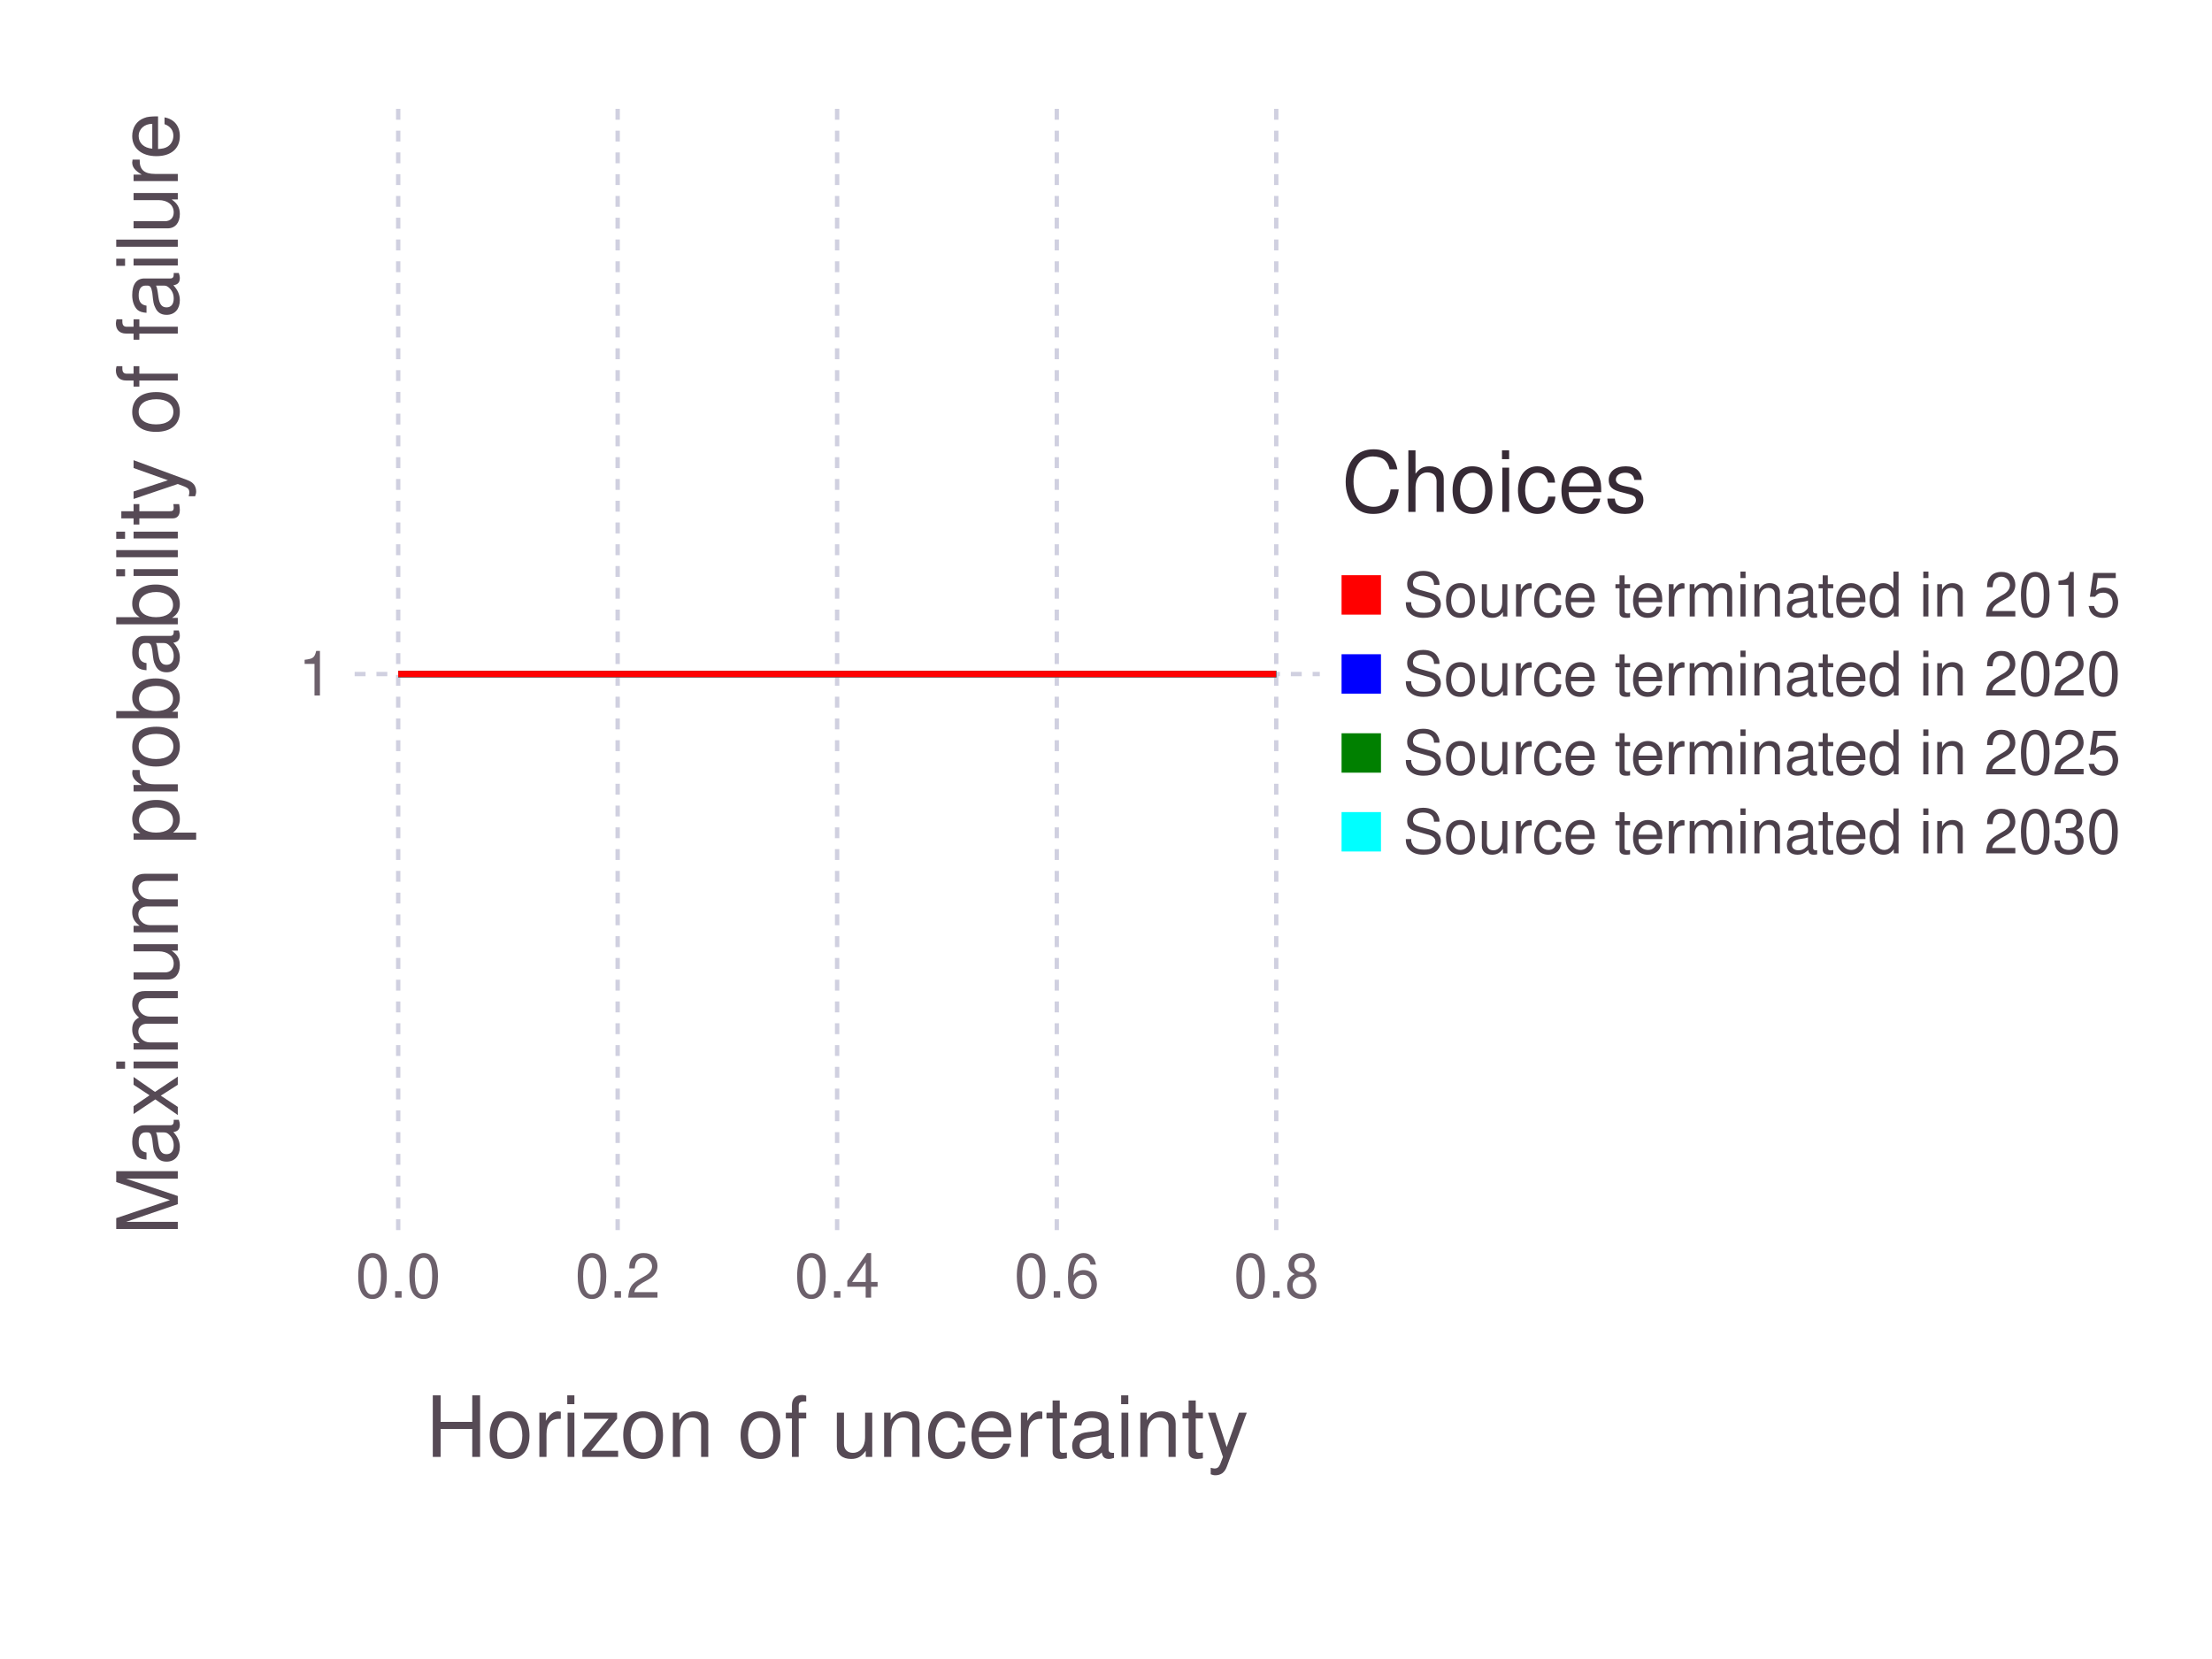
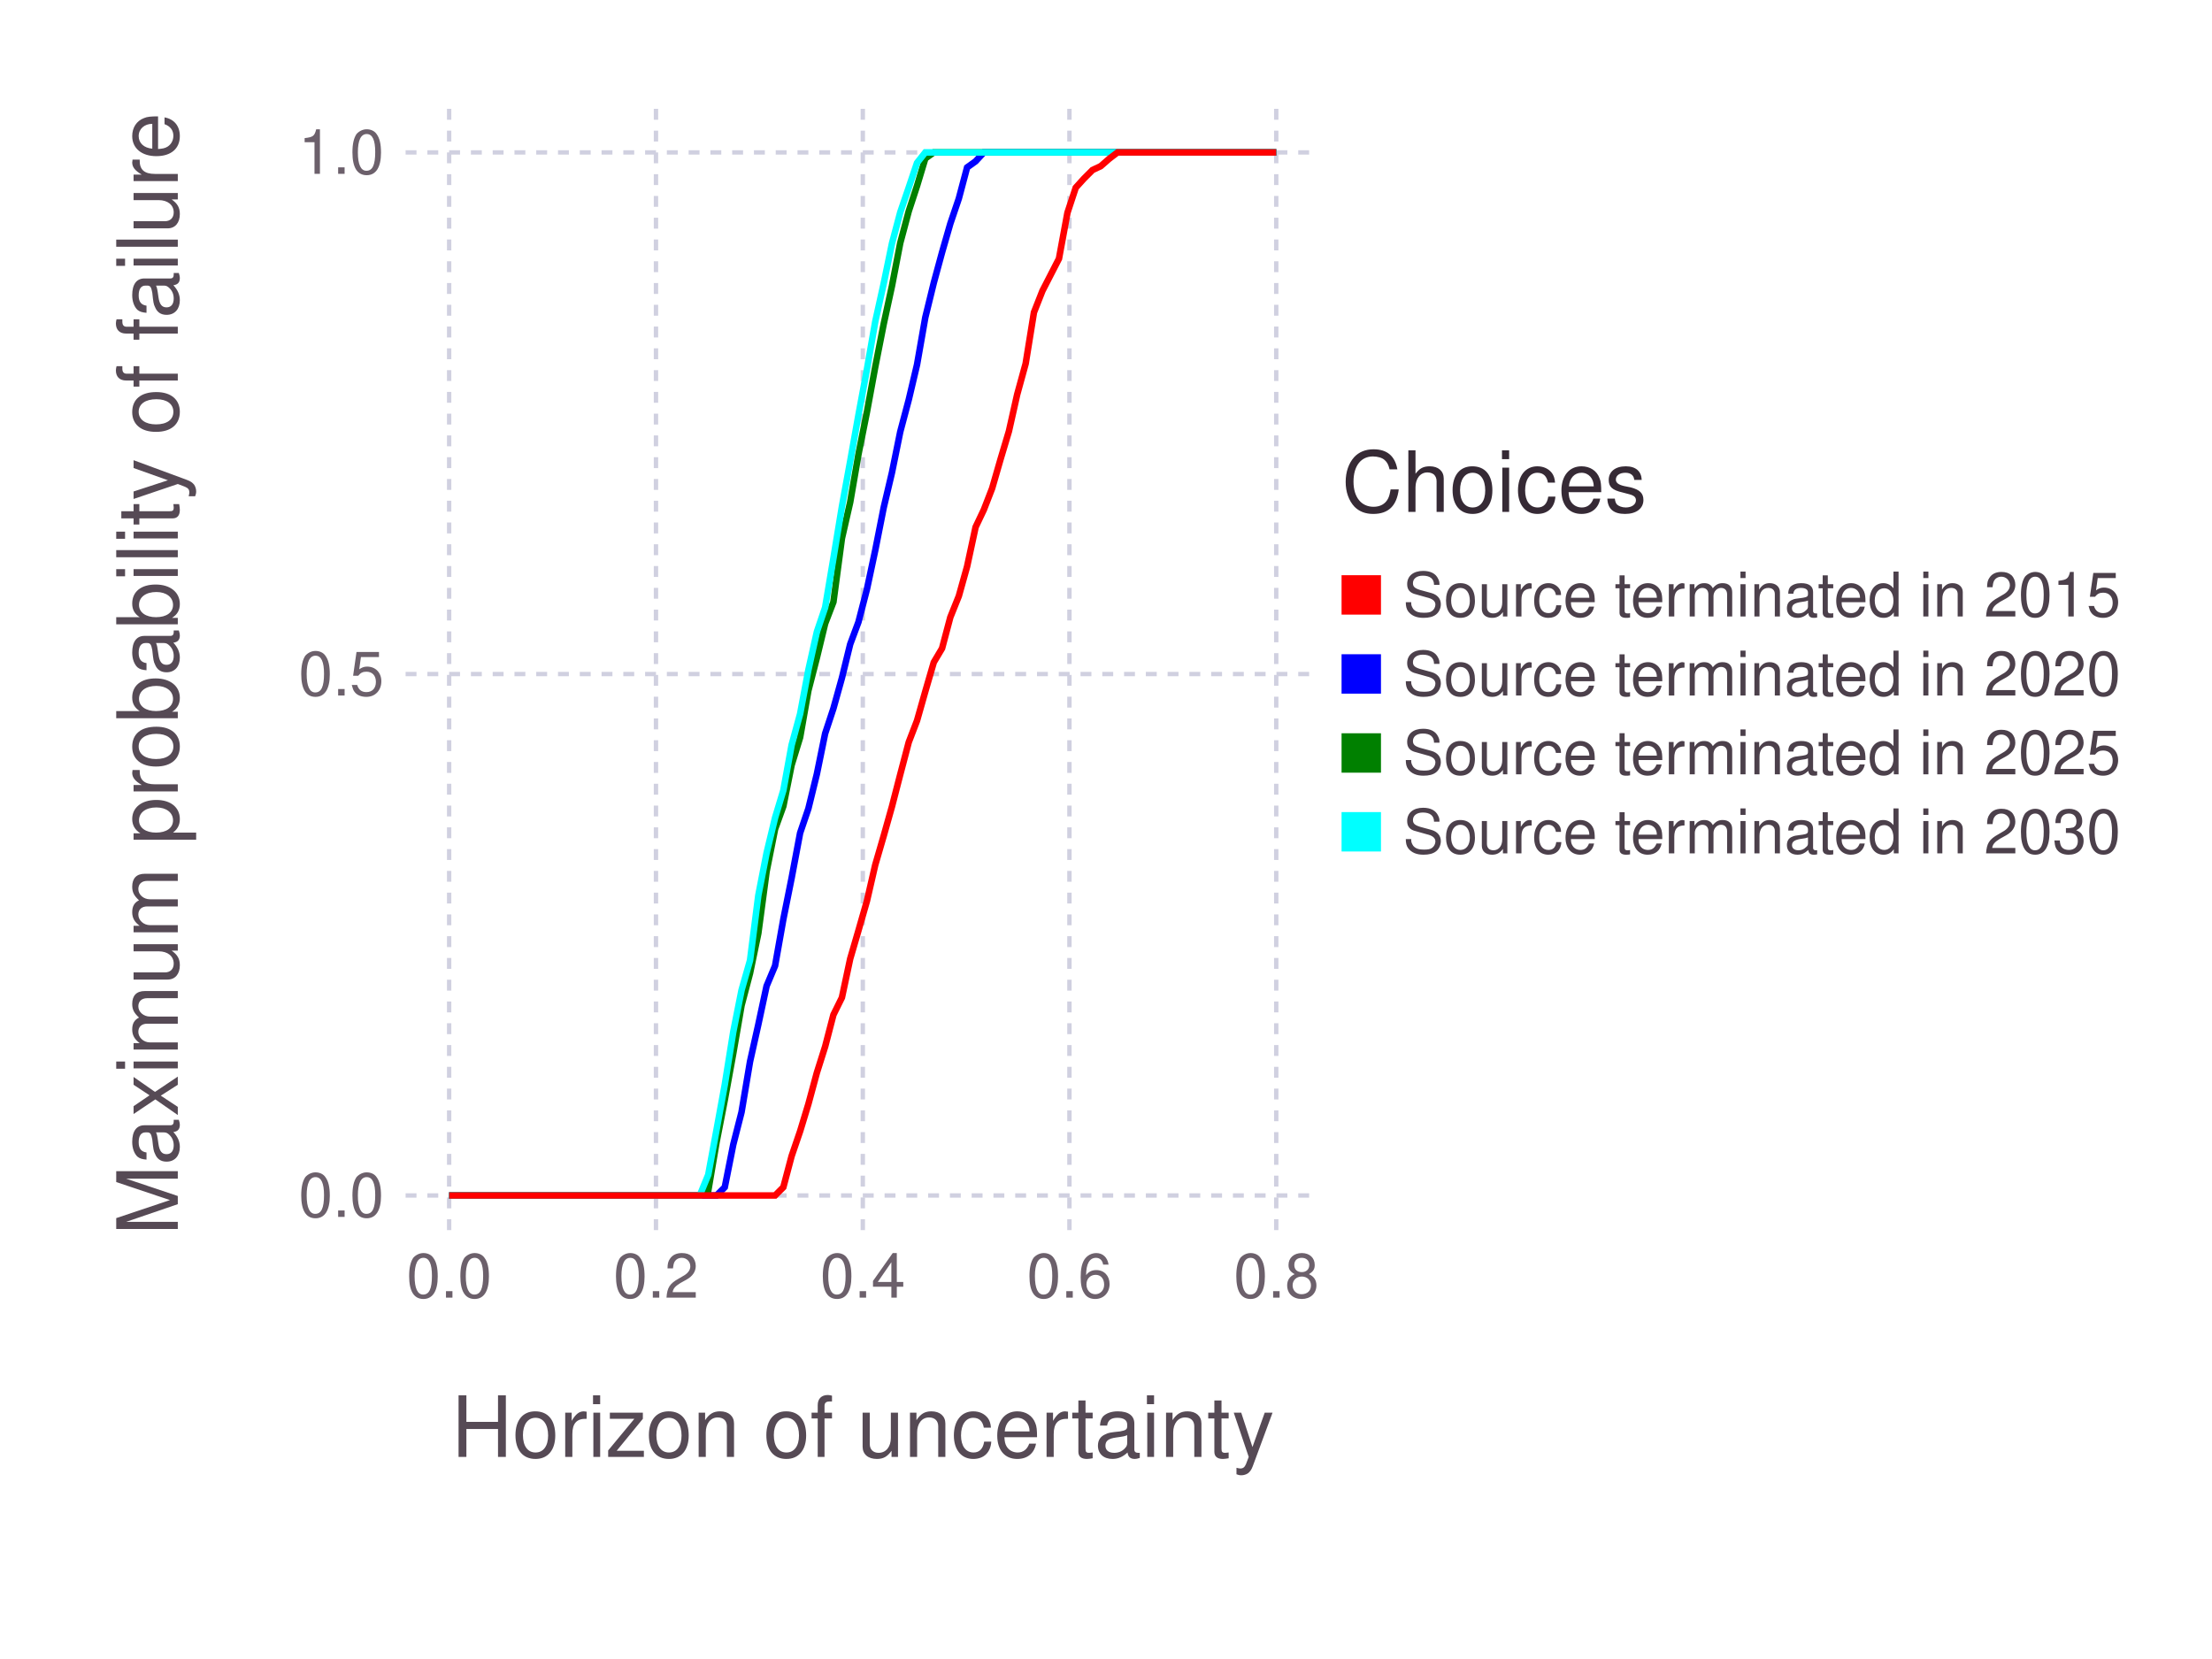
<svg xmlns="http://www.w3.org/2000/svg" version="1.2" width="101.6mm" height="76.2mm" viewBox="0 0 101.6 76.2" stroke="none" fill="#000000" stroke-width="0.3" font-size="3.88">
-   <g class="plotroot xscalable yscalable" id="fig-27389f443517458f8f469cf36fa83eb4-element-1">
-     <g font-size="3.88" font-family="'PT Sans','Helvetica Neue','Helvetica',sans-serif" fill="#564A55" stroke="#000000" stroke-opacity="0.000" id="fig-27389f443517458f8f469cf36fa83eb4-element-2">
-       <text x="38.45" y="64.59" text-anchor="middle" dy="0.6em">Horizon of uncertainty</text>
+   <g class="plotroot xscalable yscalable" id="fig-854f94b1c0774960b6750ec8766eedcf-element-1">
+     <g font-size="3.88" font-family="'PT Sans','Helvetica Neue','Helvetica',sans-serif" fill="#564A55" stroke="#000000" stroke-opacity="0.000" id="fig-854f94b1c0774960b6750ec8766eedcf-element-2">
+       <text x="39.63" y="64.59" text-anchor="middle" dy="0.6em">Horizon of uncertainty</text>
    </g>
-     <g class="guide xlabels" font-size="2.82" font-family="'PT Sans Caption','Helvetica Neue','Helvetica',sans-serif" fill="#6C606B" id="fig-27389f443517458f8f469cf36fa83eb4-element-3">
-       <text x="18.29" y="57.91" text-anchor="middle" dy="0.6em">0.0</text>
-       <text x="28.37" y="57.91" text-anchor="middle" dy="0.6em">0.2</text>
-       <text x="38.45" y="57.91" text-anchor="middle" dy="0.6em">0.4</text>
-       <text x="48.54" y="57.91" text-anchor="middle" dy="0.6em">0.6</text>
+     <g class="guide xlabels" font-size="2.82" font-family="'PT Sans Caption','Helvetica Neue','Helvetica',sans-serif" fill="#6C606B" id="fig-854f94b1c0774960b6750ec8766eedcf-element-3">
+       <text x="20.63" y="57.91" text-anchor="middle" dy="0.6em">0.0</text>
+       <text x="30.13" y="57.91" text-anchor="middle" dy="0.6em">0.2</text>
+       <text x="39.63" y="57.91" text-anchor="middle" dy="0.6em">0.4</text>
+       <text x="49.12" y="57.91" text-anchor="middle" dy="0.6em">0.6</text>
      <text x="58.62" y="57.91" text-anchor="middle" dy="0.6em">0.8</text>
    </g>
-     <g class="guide colorkey" id="fig-27389f443517458f8f469cf36fa83eb4-element-4">
-       <g fill="#4C404B" font-size="2.82" font-family="'PT Sans','Helvetica Neue','Helvetica',sans-serif" id="fig-27389f443517458f8f469cf36fa83eb4-element-5">
-         <text x="64.43" y="27.33" dy="0.35em" id="fig-27389f443517458f8f469cf36fa83eb4-element-6" class="color_Source_terminated_in_2015">Source terminated in 2015</text>
-         <text x="64.43" y="30.96" dy="0.35em" id="fig-27389f443517458f8f469cf36fa83eb4-element-7" class="color_Source_terminated_in_2020">Source terminated in 2020</text>
-         <text x="64.43" y="34.58" dy="0.35em" id="fig-27389f443517458f8f469cf36fa83eb4-element-8" class="color_Source_terminated_in_2025">Source terminated in 2025</text>
-         <text x="64.43" y="38.21" dy="0.35em" id="fig-27389f443517458f8f469cf36fa83eb4-element-9" class="color_Source_terminated_in_2030">Source terminated in 2030</text>
+     <g class="guide colorkey" id="fig-854f94b1c0774960b6750ec8766eedcf-element-4">
+       <g fill="#4C404B" font-size="2.82" font-family="'PT Sans','Helvetica Neue','Helvetica',sans-serif" id="fig-854f94b1c0774960b6750ec8766eedcf-element-5">
+         <text x="64.43" y="27.33" dy="0.35em" id="fig-854f94b1c0774960b6750ec8766eedcf-element-6" class="color_Source_terminated_in_2015">Source terminated in 2015</text>
+         <text x="64.43" y="30.96" dy="0.35em" id="fig-854f94b1c0774960b6750ec8766eedcf-element-7" class="color_Source_terminated_in_2020">Source terminated in 2020</text>
+         <text x="64.43" y="34.58" dy="0.35em" id="fig-854f94b1c0774960b6750ec8766eedcf-element-8" class="color_Source_terminated_in_2025">Source terminated in 2025</text>
+         <text x="64.43" y="38.21" dy="0.35em" id="fig-854f94b1c0774960b6750ec8766eedcf-element-9" class="color_Source_terminated_in_2030">Source terminated in 2030</text>
      </g>
-       <g stroke="#000000" stroke-opacity="0.000" id="fig-27389f443517458f8f469cf36fa83eb4-element-10">
-         <rect x="61.62" y="26.42" width="1.81" height="1.81" id="fig-27389f443517458f8f469cf36fa83eb4-element-11" class="color_Source_terminated_in_2015" fill="#FF0000" />
-         <rect x="61.62" y="30.05" width="1.81" height="1.81" id="fig-27389f443517458f8f469cf36fa83eb4-element-12" class="color_Source_terminated_in_2020" fill="#0000FF" />
-         <rect x="61.62" y="33.68" width="1.81" height="1.81" id="fig-27389f443517458f8f469cf36fa83eb4-element-13" class="color_Source_terminated_in_2025" fill="#008000" />
-         <rect x="61.62" y="37.3" width="1.81" height="1.81" id="fig-27389f443517458f8f469cf36fa83eb4-element-14" class="color_Source_terminated_in_2030" fill="#00FFFF" />
+       <g stroke="#000000" stroke-opacity="0.000" id="fig-854f94b1c0774960b6750ec8766eedcf-element-10">
+         <rect x="61.62" y="26.42" width="1.81" height="1.81" id="fig-854f94b1c0774960b6750ec8766eedcf-element-11" fill="#FF0000" class="color_Source_terminated_in_2015" />
+         <rect x="61.62" y="30.05" width="1.81" height="1.81" id="fig-854f94b1c0774960b6750ec8766eedcf-element-12" fill="#0000FF" class="color_Source_terminated_in_2020" />
+         <rect x="61.62" y="33.68" width="1.81" height="1.81" id="fig-854f94b1c0774960b6750ec8766eedcf-element-13" fill="#008000" class="color_Source_terminated_in_2025" />
+         <rect x="61.62" y="37.3" width="1.81" height="1.81" id="fig-854f94b1c0774960b6750ec8766eedcf-element-14" fill="#00FFFF" class="color_Source_terminated_in_2030" />
      </g>
-       <g fill="#362A35" font-size="3.88" font-family="'PT Sans','Helvetica Neue','Helvetica',sans-serif" stroke="#000000" stroke-opacity="0.000" id="fig-27389f443517458f8f469cf36fa83eb4-element-15">
-         <text x="61.62" y="23.51" id="fig-27389f443517458f8f469cf36fa83eb4-element-16">Choices</text>
+       <g fill="#362A35" font-size="3.88" font-family="'PT Sans','Helvetica Neue','Helvetica',sans-serif" stroke="#000000" stroke-opacity="0.000" id="fig-854f94b1c0774960b6750ec8766eedcf-element-15">
+         <text x="61.62" y="23.51" id="fig-854f94b1c0774960b6750ec8766eedcf-element-16">Choices</text>
      </g>
    </g>
-     <g clip-path="url(#fig-27389f443517458f8f469cf36fa83eb4-element-18)" id="fig-27389f443517458f8f469cf36fa83eb4-element-17">
-       <g pointer-events="visible" opacity="1" fill="#000000" fill-opacity="0.000" stroke="#000000" stroke-opacity="0.000" class="guide background" id="fig-27389f443517458f8f469cf36fa83eb4-element-19">
-         <rect x="16.29" y="5" width="44.33" height="51.91" id="fig-27389f443517458f8f469cf36fa83eb4-element-20" />
+     <g clip-path="url(#fig-854f94b1c0774960b6750ec8766eedcf-element-18)" id="fig-854f94b1c0774960b6750ec8766eedcf-element-17">
+       <g pointer-events="visible" opacity="1" fill="#000000" fill-opacity="0.000" stroke="#000000" stroke-opacity="0.000" class="guide background" id="fig-854f94b1c0774960b6750ec8766eedcf-element-19">
+         <rect x="18.63" y="5" width="41.99" height="51.91" id="fig-854f94b1c0774960b6750ec8766eedcf-element-20" />
      </g>
-       <g class="guide ygridlines xfixed" stroke-dasharray="0.5,0.5" stroke-width="0.2" stroke="#D0D0E0" id="fig-27389f443517458f8f469cf36fa83eb4-element-21">
-         <path fill="none" d="M16.29,30.96 L 60.62 30.96" id="fig-27389f443517458f8f469cf36fa83eb4-element-22" />
+       <g class="guide ygridlines xfixed" stroke-dasharray="0.5,0.5" stroke-width="0.2" stroke="#D0D0E0" id="fig-854f94b1c0774960b6750ec8766eedcf-element-21">
+         <path fill="none" d="M18.63,54.91 L 60.62 54.91" id="fig-854f94b1c0774960b6750ec8766eedcf-element-22" />
+         <path fill="none" d="M18.63,30.96 L 60.62 30.96" id="fig-854f94b1c0774960b6750ec8766eedcf-element-23" />
+         <path fill="none" d="M18.63,7 L 60.62 7" id="fig-854f94b1c0774960b6750ec8766eedcf-element-24" />
      </g>
-       <g class="guide xgridlines yfixed" stroke-dasharray="0.5,0.5" stroke-width="0.2" stroke="#D0D0E0" id="fig-27389f443517458f8f469cf36fa83eb4-element-23">
-         <path fill="none" d="M18.29,5 L 18.29 56.91" id="fig-27389f443517458f8f469cf36fa83eb4-element-24" />
-         <path fill="none" d="M28.37,5 L 28.37 56.91" id="fig-27389f443517458f8f469cf36fa83eb4-element-25" />
-         <path fill="none" d="M38.45,5 L 38.45 56.91" id="fig-27389f443517458f8f469cf36fa83eb4-element-26" />
-         <path fill="none" d="M48.54,5 L 48.54 56.91" id="fig-27389f443517458f8f469cf36fa83eb4-element-27" />
-         <path fill="none" d="M58.62,5 L 58.62 56.91" id="fig-27389f443517458f8f469cf36fa83eb4-element-28" />
+       <g class="guide xgridlines yfixed" stroke-dasharray="0.5,0.5" stroke-width="0.2" stroke="#D0D0E0" id="fig-854f94b1c0774960b6750ec8766eedcf-element-25">
+         <path fill="none" d="M20.63,5 L 20.63 56.91" id="fig-854f94b1c0774960b6750ec8766eedcf-element-26" />
+         <path fill="none" d="M30.13,5 L 30.13 56.91" id="fig-854f94b1c0774960b6750ec8766eedcf-element-27" />
+         <path fill="none" d="M39.63,5 L 39.63 56.91" id="fig-854f94b1c0774960b6750ec8766eedcf-element-28" />
+         <path fill="none" d="M49.12,5 L 49.12 56.91" id="fig-854f94b1c0774960b6750ec8766eedcf-element-29" />
+         <path fill="none" d="M58.62,5 L 58.62 56.91" id="fig-854f94b1c0774960b6750ec8766eedcf-element-30" />
      </g>
-       <g class="plotpanel" id="fig-27389f443517458f8f469cf36fa83eb4-element-29">
-         <g stroke-width="0.3" fill="#000000" fill-opacity="0.000" stroke-dasharray="none" id="fig-27389f443517458f8f469cf36fa83eb4-element-30">
-           <path fill="none" d="M18.29,30.96 L 18.69 30.96 19.1 30.96 19.51 30.96 19.91 30.96 20.32 30.96 20.73 30.96 21.14 30.96 21.54 30.96 21.95 30.96 22.36 30.96 22.77 30.96 23.17 30.96 23.58 30.96 23.99 30.96 24.4 30.96 24.8 30.96 25.21 30.96 25.62 30.96 26.03 30.96 26.43 30.96 26.84 30.96 27.25 30.96 27.66 30.96 28.06 30.96 28.47 30.96 28.88 30.96 29.29 30.96 29.69 30.96 30.1 30.96 30.51 30.96 30.92 30.96 31.32 30.96 31.73 30.96 32.14 30.96 32.54 30.96 32.95 30.96 33.36 30.96 33.77 30.96 34.17 30.96 34.58 30.96 34.99 30.96 35.4 30.96 35.8 30.96 36.21 30.96 36.62 30.96 37.03 30.96 37.43 30.96 37.84 30.96 38.25 30.96 38.66 30.96 39.06 30.96 39.47 30.96 39.88 30.96 40.29 30.96 40.69 30.96 41.1 30.96 41.51 30.96 41.92 30.96 42.32 30.96 42.73 30.96 43.14 30.96 43.55 30.96 43.95 30.96 44.36 30.96 44.77 30.96 45.17 30.96 45.58 30.96 45.99 30.96 46.4 30.96 46.8 30.96 47.21 30.96 47.62 30.96 48.03 30.96 48.43 30.96 48.84 30.96 49.25 30.96 49.66 30.96 50.06 30.96 50.47 30.96 50.88 30.96 51.29 30.96 51.69 30.96 52.1 30.96 52.51 30.96 52.92 30.96 53.32 30.96 53.73 30.96 54.14 30.96 54.55 30.96 54.95 30.96 55.36 30.96 55.77 30.96 56.18 30.96 56.58 30.96 56.99 30.96 57.4 30.96 57.81 30.96 58.21 30.96 58.62 30.96" id="fig-27389f443517458f8f469cf36fa83eb4-element-31" class="geometry color_Source_terminated_in_2020" stroke="#0000FF" />
-           <path fill="none" d="M18.29,30.96 L 18.69 30.96 19.1 30.96 19.51 30.96 19.91 30.96 20.32 30.96 20.73 30.96 21.14 30.96 21.54 30.96 21.95 30.96 22.36 30.96 22.77 30.96 23.17 30.96 23.58 30.96 23.99 30.96 24.4 30.96 24.8 30.96 25.21 30.96 25.62 30.96 26.03 30.96 26.43 30.96 26.84 30.96 27.25 30.96 27.66 30.96 28.06 30.96 28.47 30.96 28.88 30.96 29.29 30.96 29.69 30.96 30.1 30.96 30.51 30.96 30.92 30.96 31.32 30.96 31.73 30.96 32.14 30.96 32.54 30.96 32.95 30.96 33.36 30.96 33.77 30.96 34.17 30.96 34.58 30.96 34.99 30.96 35.4 30.96 35.8 30.96 36.21 30.96 36.62 30.96 37.03 30.96 37.43 30.96 37.84 30.96 38.25 30.96 38.66 30.96 39.06 30.96 39.47 30.96 39.88 30.96 40.29 30.96 40.69 30.96 41.1 30.96 41.51 30.96 41.92 30.96 42.32 30.96 42.73 30.96 43.14 30.96 43.55 30.96 43.95 30.96 44.36 30.96 44.77 30.96 45.17 30.96 45.58 30.96 45.99 30.96 46.4 30.96 46.8 30.96 47.21 30.96 47.62 30.96 48.03 30.96 48.43 30.96 48.84 30.96 49.25 30.96 49.66 30.96 50.06 30.96 50.47 30.96 50.88 30.96 51.29 30.96 51.69 30.96 52.1 30.96 52.51 30.96 52.92 30.96 53.32 30.96 53.73 30.96 54.14 30.96 54.55 30.96 54.95 30.96 55.36 30.96 55.77 30.96 56.18 30.96 56.58 30.96 56.99 30.96 57.4 30.96 57.81 30.96 58.21 30.96 58.62 30.96" id="fig-27389f443517458f8f469cf36fa83eb4-element-32" class="geometry color_Source_terminated_in_2025" stroke="#008000" />
-           <path fill="none" d="M18.29,30.96 L 18.69 30.96 19.1 30.96 19.51 30.96 19.91 30.96 20.32 30.96 20.73 30.96 21.14 30.96 21.54 30.96 21.95 30.96 22.36 30.96 22.77 30.96 23.17 30.96 23.58 30.96 23.99 30.96 24.4 30.96 24.8 30.96 25.21 30.96 25.62 30.96 26.03 30.96 26.43 30.96 26.84 30.96 27.25 30.96 27.66 30.96 28.06 30.96 28.47 30.96 28.88 30.96 29.29 30.96 29.69 30.96 30.1 30.96 30.51 30.96 30.92 30.96 31.32 30.96 31.73 30.96 32.14 30.96 32.54 30.96 32.95 30.96 33.36 30.96 33.77 30.96 34.17 30.96 34.58 30.96 34.99 30.96 35.4 30.96 35.8 30.96 36.21 30.96 36.62 30.96 37.03 30.96 37.43 30.96 37.84 30.96 38.25 30.96 38.66 30.96 39.06 30.96 39.47 30.96 39.88 30.96 40.29 30.96 40.69 30.96 41.1 30.96 41.51 30.96 41.92 30.96 42.32 30.96 42.73 30.96 43.14 30.96 43.55 30.96 43.95 30.96 44.36 30.96 44.77 30.96 45.17 30.96 45.58 30.96 45.99 30.96 46.4 30.96 46.8 30.96 47.21 30.96 47.62 30.96 48.03 30.96 48.43 30.96 48.84 30.96 49.25 30.96 49.66 30.96 50.06 30.96 50.47 30.96 50.88 30.96 51.29 30.96 51.69 30.96 52.1 30.96 52.51 30.96 52.92 30.96 53.32 30.96 53.73 30.96 54.14 30.96 54.55 30.96 54.95 30.96 55.36 30.96 55.77 30.96 56.18 30.96 56.58 30.96 56.99 30.96 57.4 30.96 57.81 30.96 58.21 30.96 58.62 30.96" id="fig-27389f443517458f8f469cf36fa83eb4-element-33" class="geometry color_Source_terminated_in_2030" stroke="#00FFFF" />
-           <path fill="none" d="M18.29,30.96 L 18.69 30.96 19.1 30.96 19.51 30.96 19.91 30.96 20.32 30.96 20.73 30.96 21.14 30.96 21.54 30.96 21.95 30.96 22.36 30.96 22.77 30.96 23.17 30.96 23.58 30.96 23.99 30.96 24.4 30.96 24.8 30.96 25.21 30.96 25.62 30.96 26.03 30.96 26.43 30.96 26.84 30.96 27.25 30.96 27.66 30.96 28.06 30.96 28.47 30.96 28.88 30.96 29.29 30.96 29.69 30.96 30.1 30.96 30.51 30.96 30.92 30.96 31.32 30.96 31.73 30.96 32.14 30.96 32.54 30.96 32.95 30.96 33.36 30.96 33.77 30.96 34.17 30.96 34.58 30.96 34.99 30.96 35.4 30.96 35.8 30.96 36.21 30.96 36.62 30.96 37.03 30.96 37.43 30.96 37.84 30.96 38.25 30.96 38.66 30.96 39.06 30.96 39.47 30.96 39.88 30.96 40.29 30.96 40.69 30.96 41.1 30.96 41.51 30.96 41.92 30.96 42.32 30.96 42.73 30.96 43.14 30.96 43.55 30.96 43.95 30.96 44.36 30.96 44.77 30.96 45.17 30.96 45.58 30.96 45.99 30.96 46.4 30.96 46.8 30.96 47.21 30.96 47.62 30.96 48.03 30.96 48.43 30.96 48.84 30.96 49.25 30.96 49.66 30.96 50.06 30.96 50.47 30.96 50.88 30.96 51.29 30.96 51.69 30.96 52.1 30.96 52.51 30.96 52.92 30.96 53.32 30.96 53.73 30.96 54.14 30.96 54.55 30.96 54.95 30.96 55.36 30.96 55.77 30.96 56.18 30.96 56.58 30.96 56.99 30.96 57.4 30.96 57.81 30.96 58.21 30.96 58.62 30.96" id="fig-27389f443517458f8f469cf36fa83eb4-element-34" class="geometry color_Source_terminated_in_2015" stroke="#FF0000" />
+       <g class="plotpanel" id="fig-854f94b1c0774960b6750ec8766eedcf-element-31">
+         <g stroke-width="0.3" fill="#000000" fill-opacity="0.000" stroke-dasharray="none" id="fig-854f94b1c0774960b6750ec8766eedcf-element-32">
+           <path fill="none" d="M20.63,54.91 L 21.02 54.91 21.4 54.91 21.78 54.91 22.17 54.91 22.55 54.91 22.93 54.91 23.32 54.91 23.7 54.91 24.09 54.91 24.47 54.91 24.85 54.91 25.24 54.91 25.62 54.91 26 54.91 26.39 54.91 26.77 54.91 27.15 54.91 27.54 54.91 27.92 54.91 28.31 54.91 28.69 54.91 29.07 54.91 29.46 54.91 29.84 54.91 30.22 54.91 30.61 54.91 30.99 54.91 31.38 54.91 31.76 54.91 32.14 54.91 32.53 54.91 32.91 54.91 33.29 54.53 33.68 52.57 34.06 51.08 34.45 48.76 34.83 47.06 35.21 45.29 35.6 44.36 35.98 42.22 36.36 40.33 36.75 38.26 37.13 37.14 37.52 35.55 37.9 33.69 38.28 32.54 38.67 31.14 39.05 29.59 39.43 28.57 39.82 27.06 40.2 25.28 40.59 23.31 40.97 21.7 41.35 19.83 41.74 18.36 42.12 16.75 42.5 14.58 42.89 12.99 43.27 11.59 43.65 10.27 44.04 9.12 44.42 7.69 44.81 7.41 45.19 7 45.57 7 45.96 7 46.34 7 46.72 7 47.11 7 47.49 7 47.88 7 48.26 7 48.64 7 49.03 7 49.41 7 49.79 7 50.18 7 50.56 7 50.95 7 51.33 7 51.71 7 52.1 7 52.48 7 52.86 7 53.25 7 53.63 7 54.02 7 54.4 7 54.78 7 55.17 7 55.55 7 55.93 7 56.32 7 56.7 7 57.09 7 57.47 7 57.85 7 58.24 7 58.62 7" id="fig-854f94b1c0774960b6750ec8766eedcf-element-33" stroke="#0000FF" class="geometry color_Source_terminated_in_2020" />
+           <path fill="none" d="M20.63,54.91 L 21.02 54.91 21.4 54.91 21.78 54.91 22.17 54.91 22.55 54.91 22.93 54.91 23.32 54.91 23.7 54.91 24.09 54.91 24.47 54.91 24.85 54.91 25.24 54.91 25.62 54.91 26 54.91 26.39 54.91 26.77 54.91 27.15 54.91 27.54 54.91 27.92 54.91 28.31 54.91 28.69 54.91 29.07 54.91 29.46 54.91 29.84 54.91 30.22 54.91 30.61 54.91 30.99 54.91 31.38 54.91 31.76 54.91 32.14 54.91 32.53 54.7 32.91 52.47 33.29 50.52 33.68 48.38 34.06 46.18 34.45 44.7 34.83 42.87 35.21 40.03 35.6 38.08 35.98 37.03 36.36 35.14 36.75 33.87 37.13 31.72 37.52 30.21 37.9 28.64 38.28 27.65 38.67 24.73 39.05 23.07 39.43 20.87 39.82 18.92 40.2 16.86 40.59 14.88 40.97 13.13 41.35 11.16 41.74 9.7 42.12 8.54 42.5 7.28 42.89 7 43.27 7 43.65 7 44.04 7 44.42 7 44.81 7 45.19 7 45.57 7 45.96 7 46.34 7 46.72 7 47.11 7 47.49 7 47.88 7 48.26 7 48.64 7 49.03 7 49.41 7 49.79 7 50.18 7 50.56 7 50.95 7 51.33 7 51.71 7 52.1 7 52.48 7 52.86 7 53.25 7 53.63 7 54.02 7 54.4 7 54.78 7 55.17 7 55.55 7 55.93 7 56.32 7 56.7 7 57.09 7 57.47 7 57.85 7 58.24 7 58.62 7" id="fig-854f94b1c0774960b6750ec8766eedcf-element-34" stroke="#008000" class="geometry color_Source_terminated_in_2025" />
+           <path fill="none" d="M20.63,54.91 L 21.02 54.91 21.4 54.91 21.78 54.91 22.17 54.91 22.55 54.91 22.93 54.91 23.32 54.91 23.7 54.91 24.09 54.91 24.47 54.91 24.85 54.91 25.24 54.91 25.62 54.91 26 54.91 26.39 54.91 26.77 54.91 27.15 54.91 27.54 54.91 27.92 54.91 28.31 54.91 28.69 54.91 29.07 54.91 29.46 54.91 29.84 54.91 30.22 54.91 30.61 54.91 30.99 54.91 31.38 54.91 31.76 54.91 32.14 54.91 32.53 53.96 32.91 51.9 33.29 49.82 33.68 47.39 34.06 45.48 34.45 44.11 34.83 41.13 35.21 39.18 35.6 37.56 35.98 36.3 36.36 34.22 36.75 32.79 37.13 30.77 37.52 29.02 37.9 27.9 38.28 25.64 38.67 23.27 39.05 21.19 39.43 19.06 39.82 16.96 40.2 14.78 40.59 13.02 40.97 11.18 41.35 9.75 41.74 8.61 42.12 7.48 42.5 7 42.89 7 43.27 7 43.65 7 44.04 7 44.42 7 44.81 7 45.19 7 45.57 7 45.96 7 46.34 7 46.72 7 47.11 7 47.49 7 47.88 7 48.26 7 48.64 7 49.03 7 49.41 7 49.79 7 50.18 7 50.56 7 50.95 7 51.33 7 51.71 7 52.1 7 52.48 7 52.86 7 53.25 7 53.63 7 54.02 7 54.4 7 54.78 7 55.17 7 55.55 7 55.93 7 56.32 7 56.7 7 57.09 7 57.47 7 57.85 7 58.24 7 58.62 7" id="fig-854f94b1c0774960b6750ec8766eedcf-element-35" stroke="#00FFFF" class="geometry color_Source_terminated_in_2030" />
+           <path fill="none" d="M20.63,54.91 L 21.02 54.91 21.4 54.91 21.78 54.91 22.17 54.91 22.55 54.91 22.93 54.91 23.32 54.91 23.7 54.91 24.09 54.91 24.47 54.91 24.85 54.91 25.24 54.91 25.62 54.91 26 54.91 26.39 54.91 26.77 54.91 27.15 54.91 27.54 54.91 27.92 54.91 28.31 54.91 28.69 54.91 29.07 54.91 29.46 54.91 29.84 54.91 30.22 54.91 30.61 54.91 30.99 54.91 31.38 54.91 31.76 54.91 32.14 54.91 32.53 54.91 32.91 54.91 33.29 54.91 33.68 54.91 34.06 54.91 34.45 54.91 34.83 54.91 35.21 54.91 35.6 54.91 35.98 54.53 36.36 53.1 36.75 51.96 37.13 50.71 37.52 49.27 37.9 48.07 38.28 46.61 38.67 45.82 39.05 44.04 39.43 42.74 39.82 41.38 40.2 39.73 40.59 38.39 40.97 37.04 41.35 35.57 41.74 34.09 42.12 33.1 42.5 31.76 42.89 30.42 43.27 29.78 43.65 28.35 44.04 27.38 44.42 26.02 44.81 24.21 45.19 23.41 45.57 22.43 45.96 21.08 46.34 19.81 46.72 18.12 47.11 16.7 47.49 14.35 47.88 13.36 48.26 12.62 48.64 11.88 49.03 9.77 49.41 8.62 49.79 8.2 50.18 7.81 50.56 7.63 50.95 7.29 51.33 7 51.71 7 52.1 7 52.48 7 52.86 7 53.25 7 53.63 7 54.02 7 54.4 7 54.78 7 55.17 7 55.55 7 55.93 7 56.32 7 56.7 7 57.09 7 57.47 7 57.85 7 58.24 7 58.62 7" id="fig-854f94b1c0774960b6750ec8766eedcf-element-36" stroke="#FF0000" class="geometry color_Source_terminated_in_2015" />
        </g>
      </g>
    </g>
-     <g class="guide ylabels" font-size="2.82" font-family="'PT Sans Caption','Helvetica Neue','Helvetica',sans-serif" fill="#6C606B" id="fig-27389f443517458f8f469cf36fa83eb4-element-35">
-       <text x="15.28" y="30.96" text-anchor="end" dy="0.35em" id="fig-27389f443517458f8f469cf36fa83eb4-element-36">1</text>
+     <g class="guide ylabels" font-size="2.82" font-family="'PT Sans Caption','Helvetica Neue','Helvetica',sans-serif" fill="#6C606B" id="fig-854f94b1c0774960b6750ec8766eedcf-element-37">
+       <text x="17.63" y="54.91" text-anchor="end" dy="0.35em" id="fig-854f94b1c0774960b6750ec8766eedcf-element-38">0.0</text>
+       <text x="17.63" y="30.96" text-anchor="end" dy="0.35em" id="fig-854f94b1c0774960b6750ec8766eedcf-element-39">0.5</text>
+       <text x="17.63" y="7" text-anchor="end" dy="0.35em" id="fig-854f94b1c0774960b6750ec8766eedcf-element-40">1.0</text>
    </g>
-     <g font-size="3.88" font-family="'PT Sans','Helvetica Neue','Helvetica',sans-serif" fill="#564A55" stroke="#000000" stroke-opacity="0.000" id="fig-27389f443517458f8f469cf36fa83eb4-element-37">
-       <text x="8.81" y="28.96" text-anchor="middle" dy="0.35em" transform="rotate(-90, 8.81, 30.96)" id="fig-27389f443517458f8f469cf36fa83eb4-element-38">Maximum probability of failure</text>
+     <g font-size="3.88" font-family="'PT Sans','Helvetica Neue','Helvetica',sans-serif" fill="#564A55" stroke="#000000" stroke-opacity="0.000" id="fig-854f94b1c0774960b6750ec8766eedcf-element-41">
+       <text x="8.81" y="28.96" text-anchor="middle" dy="0.35em" transform="rotate(-90, 8.81, 30.96)" id="fig-854f94b1c0774960b6750ec8766eedcf-element-42">Maximum probability of failure</text>
    </g>
  </g>
  <defs>
-     <clipPath id="fig-27389f443517458f8f469cf36fa83eb4-element-18">
-       <path d="M16.29,5 L 60.62 5 60.62 56.91 16.29 56.91" />
+     <clipPath id="fig-854f94b1c0774960b6750ec8766eedcf-element-18">
+       <path d="M18.63,5 L 60.62 5 60.62 56.91 18.63 56.91" />
    </clipPath>
  </defs>
</svg>
